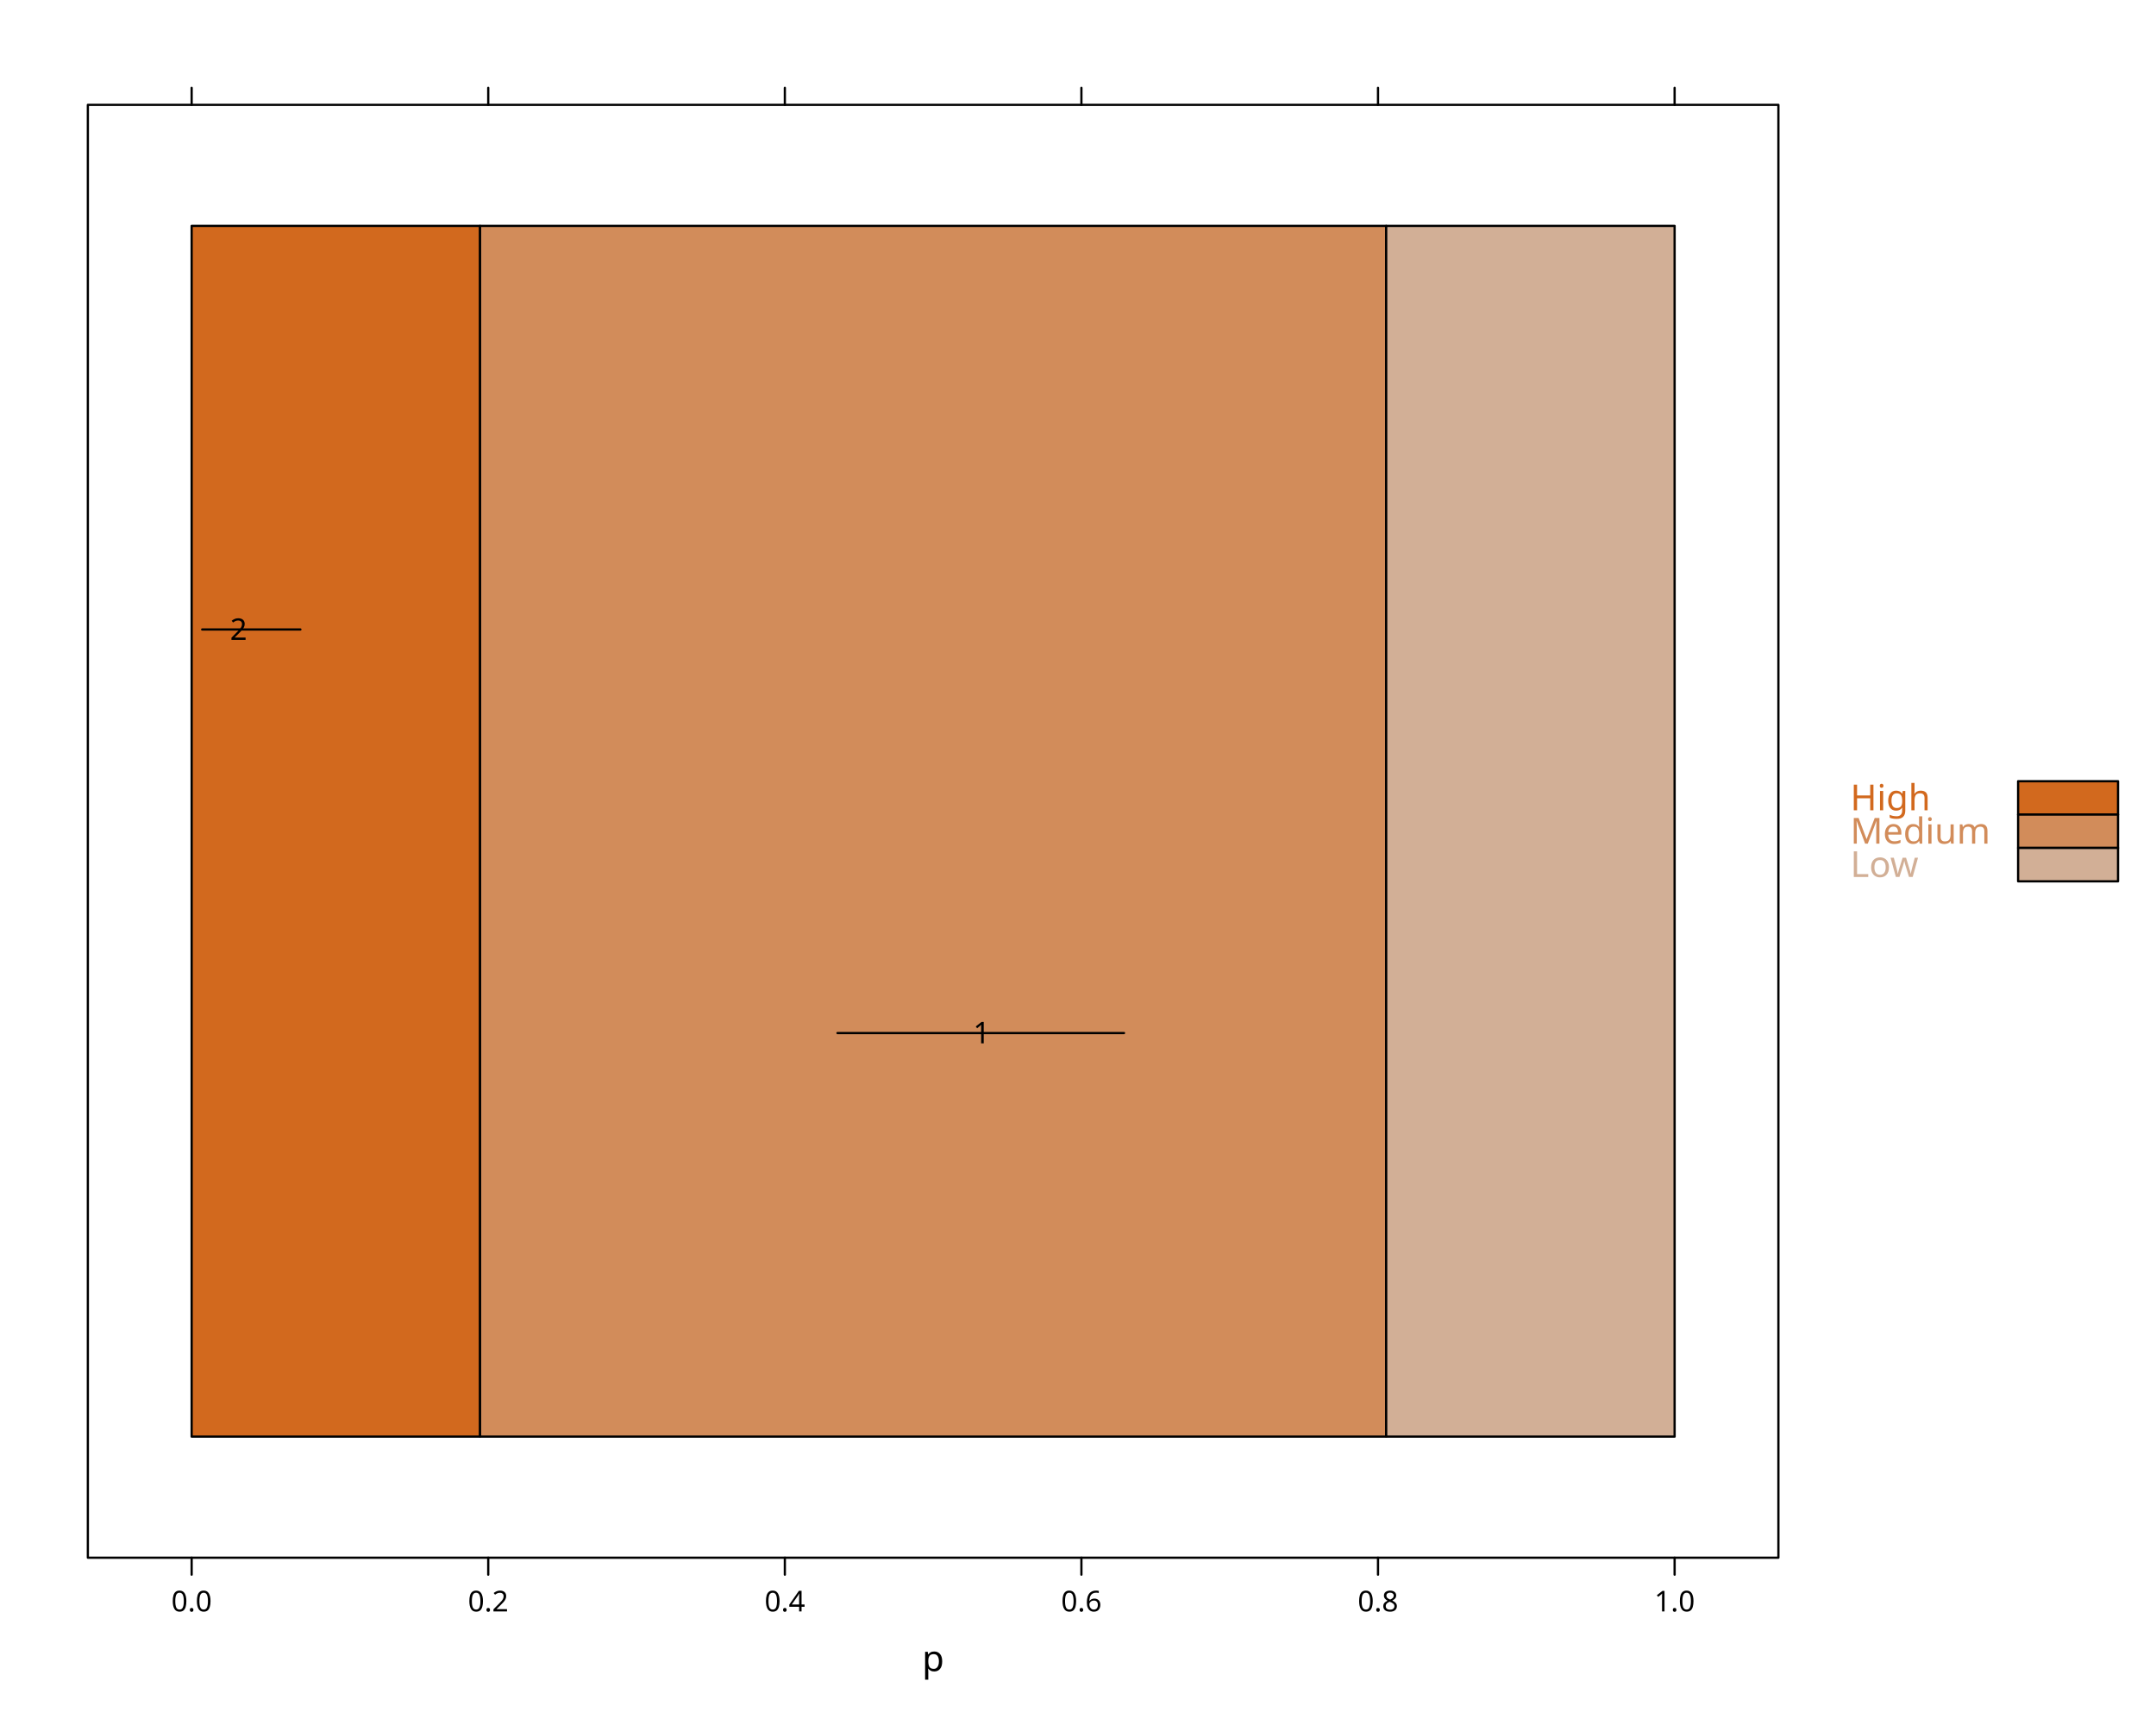
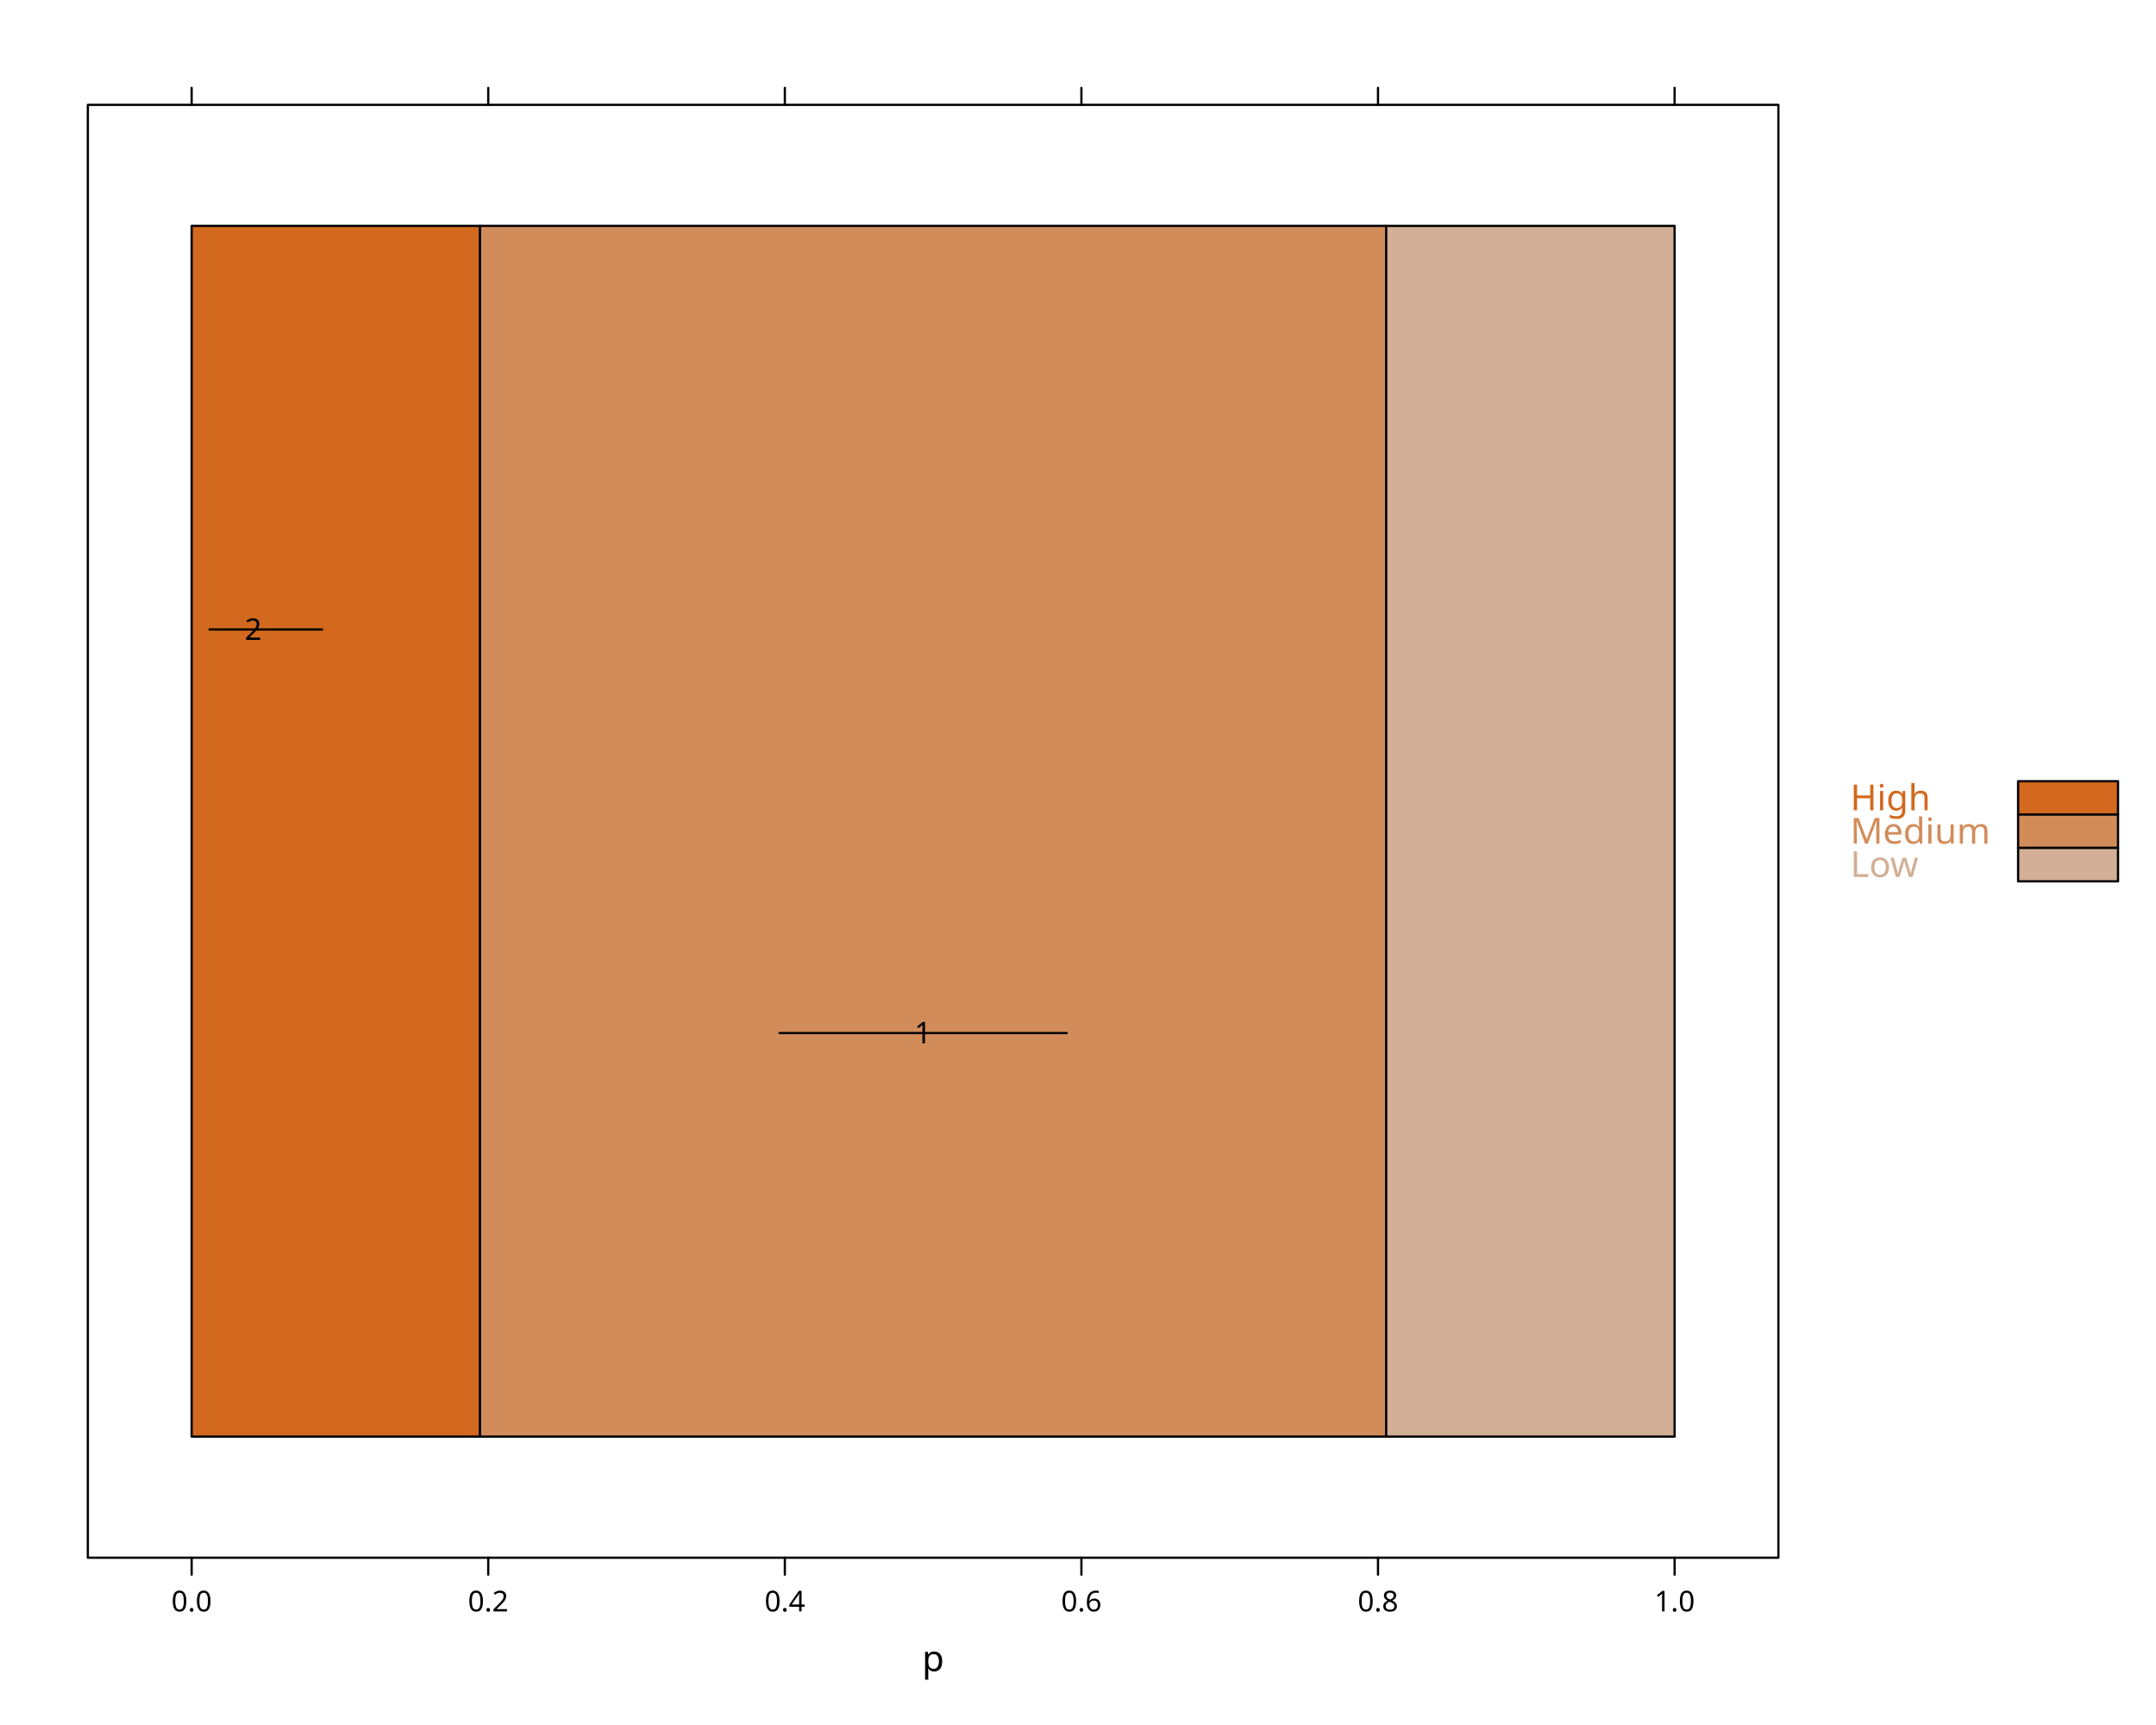
<svg xmlns="http://www.w3.org/2000/svg" class="svglite" data-engine-version="2.0" width="720.00pt" height="576.00pt" viewBox="0 0 720.00 576.00">
  <defs>
    <style type="text/css">
    .svglite line, .svglite polyline, .svglite polygon, .svglite path, .svglite rect, .svglite circle {
      fill: none;
      stroke: #000000;
      stroke-linecap: round;
      stroke-linejoin: round;
      stroke-miterlimit: 10.00;
    }
  </style>
  </defs>
  <rect width="100%" height="100%" style="stroke: none; fill: #FFFFFF;" />
  <defs>
    <clipPath id="cpMC4wMHw3MjAuMDB8MC4wMHw1NzYuMDA=">
      <rect x="0.00" y="0.00" width="720.00" height="576.00" />
    </clipPath>
  </defs>
  <g clip-path="url(#cpMC4wMHw3MjAuMDB8MC4wMHw1NzYuMDA=)">
    <rect x="0.00" y="0.00" width="720.00" height="576.00" style="stroke-width: 0.75; stroke: none;" />
    <text x="311.62" y="558.00" text-anchor="middle" style="font-size: 12.00px; font-family: sans;" textLength="6.67px" lengthAdjust="spacingAndGlyphs">p</text>
  </g>
  <defs>
    <clipPath id="cpMjkuMzR8NTkzLjkwfDM1LjAxfDUyMC4xMw==">
      <rect x="29.34" y="35.01" width="564.56" height="485.12" />
    </clipPath>
  </defs>
  <g clip-path="url(#cpMjkuMzR8NTkzLjkwfDM1LjAxfDUyMC4xMw==)">
</g>
  <g clip-path="url(#cpMC4wMHw3MjAuMDB8MC4wMHw1NzYuMDA=)">
    <line x1="64.00" y1="35.01" x2="64.00" y2="29.34" style="stroke-width: 0.75;" />
    <line x1="163.05" y1="35.01" x2="163.05" y2="29.34" style="stroke-width: 0.75;" />
    <line x1="262.10" y1="35.01" x2="262.10" y2="29.34" style="stroke-width: 0.75;" />
    <line x1="361.14" y1="35.01" x2="361.14" y2="29.34" style="stroke-width: 0.75;" />
    <line x1="460.19" y1="35.01" x2="460.19" y2="29.34" style="stroke-width: 0.75;" />
    <line x1="559.24" y1="35.01" x2="559.24" y2="29.34" style="stroke-width: 0.75;" />
    <line x1="64.00" y1="520.13" x2="64.00" y2="525.80" style="stroke-width: 0.75;" />
    <line x1="163.05" y1="520.13" x2="163.05" y2="525.80" style="stroke-width: 0.75;" />
    <line x1="262.10" y1="520.13" x2="262.10" y2="525.80" style="stroke-width: 0.75;" />
    <line x1="361.14" y1="520.13" x2="361.14" y2="525.80" style="stroke-width: 0.75;" />
    <line x1="460.19" y1="520.13" x2="460.19" y2="525.80" style="stroke-width: 0.75;" />
    <line x1="559.24" y1="520.13" x2="559.24" y2="525.80" style="stroke-width: 0.75;" />
    <text x="64.00" y="538.07" text-anchor="middle" style="font-size: 9.60px; font-family: sans;" textLength="13.35px" lengthAdjust="spacingAndGlyphs">0.0</text>
    <text x="163.05" y="538.07" text-anchor="middle" style="font-size: 9.60px; font-family: sans;" textLength="13.35px" lengthAdjust="spacingAndGlyphs">0.2</text>
    <text x="262.10" y="538.07" text-anchor="middle" style="font-size: 9.60px; font-family: sans;" textLength="13.35px" lengthAdjust="spacingAndGlyphs">0.4</text>
    <text x="361.14" y="538.07" text-anchor="middle" style="font-size: 9.60px; font-family: sans;" textLength="13.35px" lengthAdjust="spacingAndGlyphs">0.6</text>
    <text x="460.19" y="538.07" text-anchor="middle" style="font-size: 9.60px; font-family: sans;" textLength="13.35px" lengthAdjust="spacingAndGlyphs">0.8</text>
    <text x="559.24" y="538.07" text-anchor="middle" style="font-size: 9.60px; font-family: sans;" textLength="13.35px" lengthAdjust="spacingAndGlyphs">1.0</text>
  </g>
  <g clip-path="url(#cpMjkuMzR8NTkzLjkwfDM1LjAxfDUyMC4xMw==)">
    <rect x="64.00" y="75.43" width="96.32" height="404.27" style="stroke-width: 0.75; fill: #D2691E;" />
    <rect x="160.32" y="75.43" width="302.59" height="404.27" style="stroke-width: 0.75; fill: #D28C5A;" />
    <rect x="462.92" y="75.43" width="96.32" height="404.27" style="stroke-width: 0.75; fill: #D2AF96;" />
-     <text x="79.67" y="213.68" text-anchor="middle" style="font-size: 10.00px; font-family: sans;" textLength="5.56px" lengthAdjust="spacingAndGlyphs">2</text>
-     <text x="327.83" y="348.39" text-anchor="middle" style="font-size: 10.00px; font-family: sans;" textLength="5.56px" lengthAdjust="spacingAndGlyphs">1</text>
-     <line x1="67.52" y1="210.19" x2="100.32" y2="210.19" style="stroke-width: 0.75;" />
-     <line x1="279.68" y1="344.95" x2="375.37" y2="344.95" style="stroke-width: 0.75;" />
+     <text x="84.57" y="213.68" text-anchor="middle" style="font-size: 10.00px; font-family: sans;" textLength="5.56px" lengthAdjust="spacingAndGlyphs">2</text>
+     <text x="308.22" y="348.39" text-anchor="middle" style="font-size: 10.00px; font-family: sans;" textLength="5.56px" lengthAdjust="spacingAndGlyphs">1</text>
+     <line x1="69.96" y1="210.19" x2="107.57" y2="210.19" style="stroke-width: 0.75;" />
+     <line x1="260.33" y1="344.95" x2="356.23" y2="344.95" style="stroke-width: 0.75;" />
  </g>
  <g clip-path="url(#cpMC4wMHw3MjAuMDB8MC4wMHw1NzYuMDA=)">
    <rect x="29.34" y="35.01" width="564.56" height="485.12" style="stroke-width: 0.75;" />
    <rect x="611.24" y="260.86" width="102.76" height="33.42" style="stroke-width: 0.75; stroke: none;" />
    <text x="617.92" y="270.56" style="font-size: 12.00px; fill: #D2691E; font-family: sans;" textLength="24.68px" lengthAdjust="spacingAndGlyphs">High</text>
    <text x="617.92" y="281.70" style="font-size: 12.00px; fill: #D28C5A; font-family: sans;" textLength="42.69px" lengthAdjust="spacingAndGlyphs">Medium</text>
    <text x="617.92" y="292.84" style="font-size: 12.00px; fill: #D2AF96; font-family: sans;" textLength="22.02px" lengthAdjust="spacingAndGlyphs">Low</text>
    <rect x="673.95" y="260.86" width="33.37" height="11.14" style="stroke-width: 0.75; fill: #D2691E;" />
    <rect x="673.95" y="272.00" width="33.37" height="11.14" style="stroke-width: 0.75; fill: #D28C5A;" />
    <rect x="673.95" y="283.14" width="33.37" height="11.14" style="stroke-width: 0.75; fill: #D2AF96;" />
  </g>
</svg>
